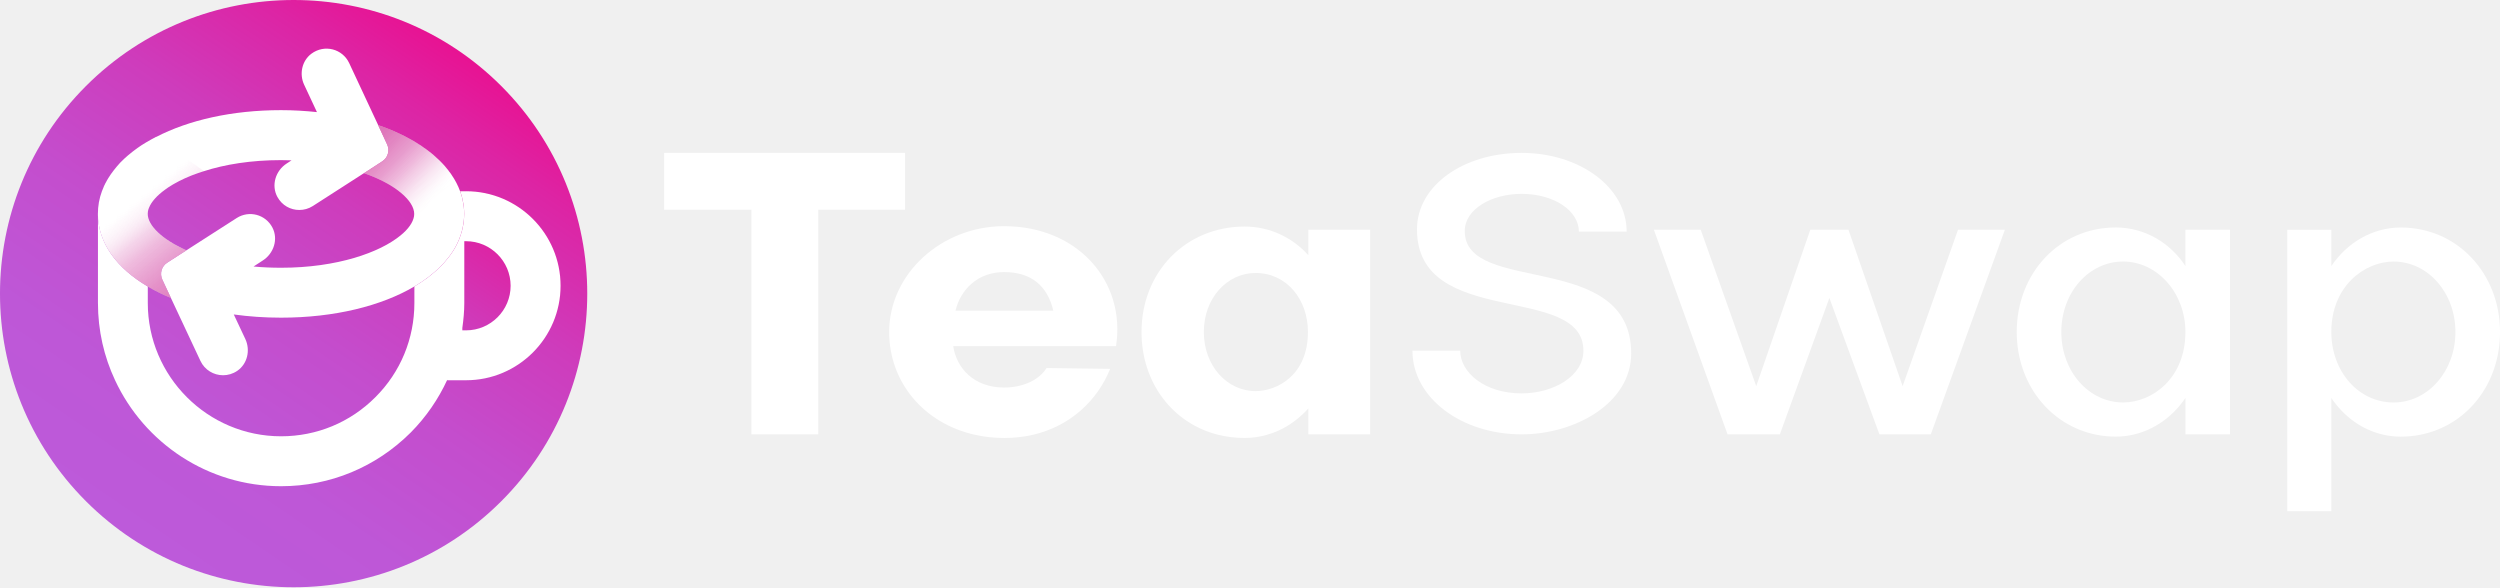
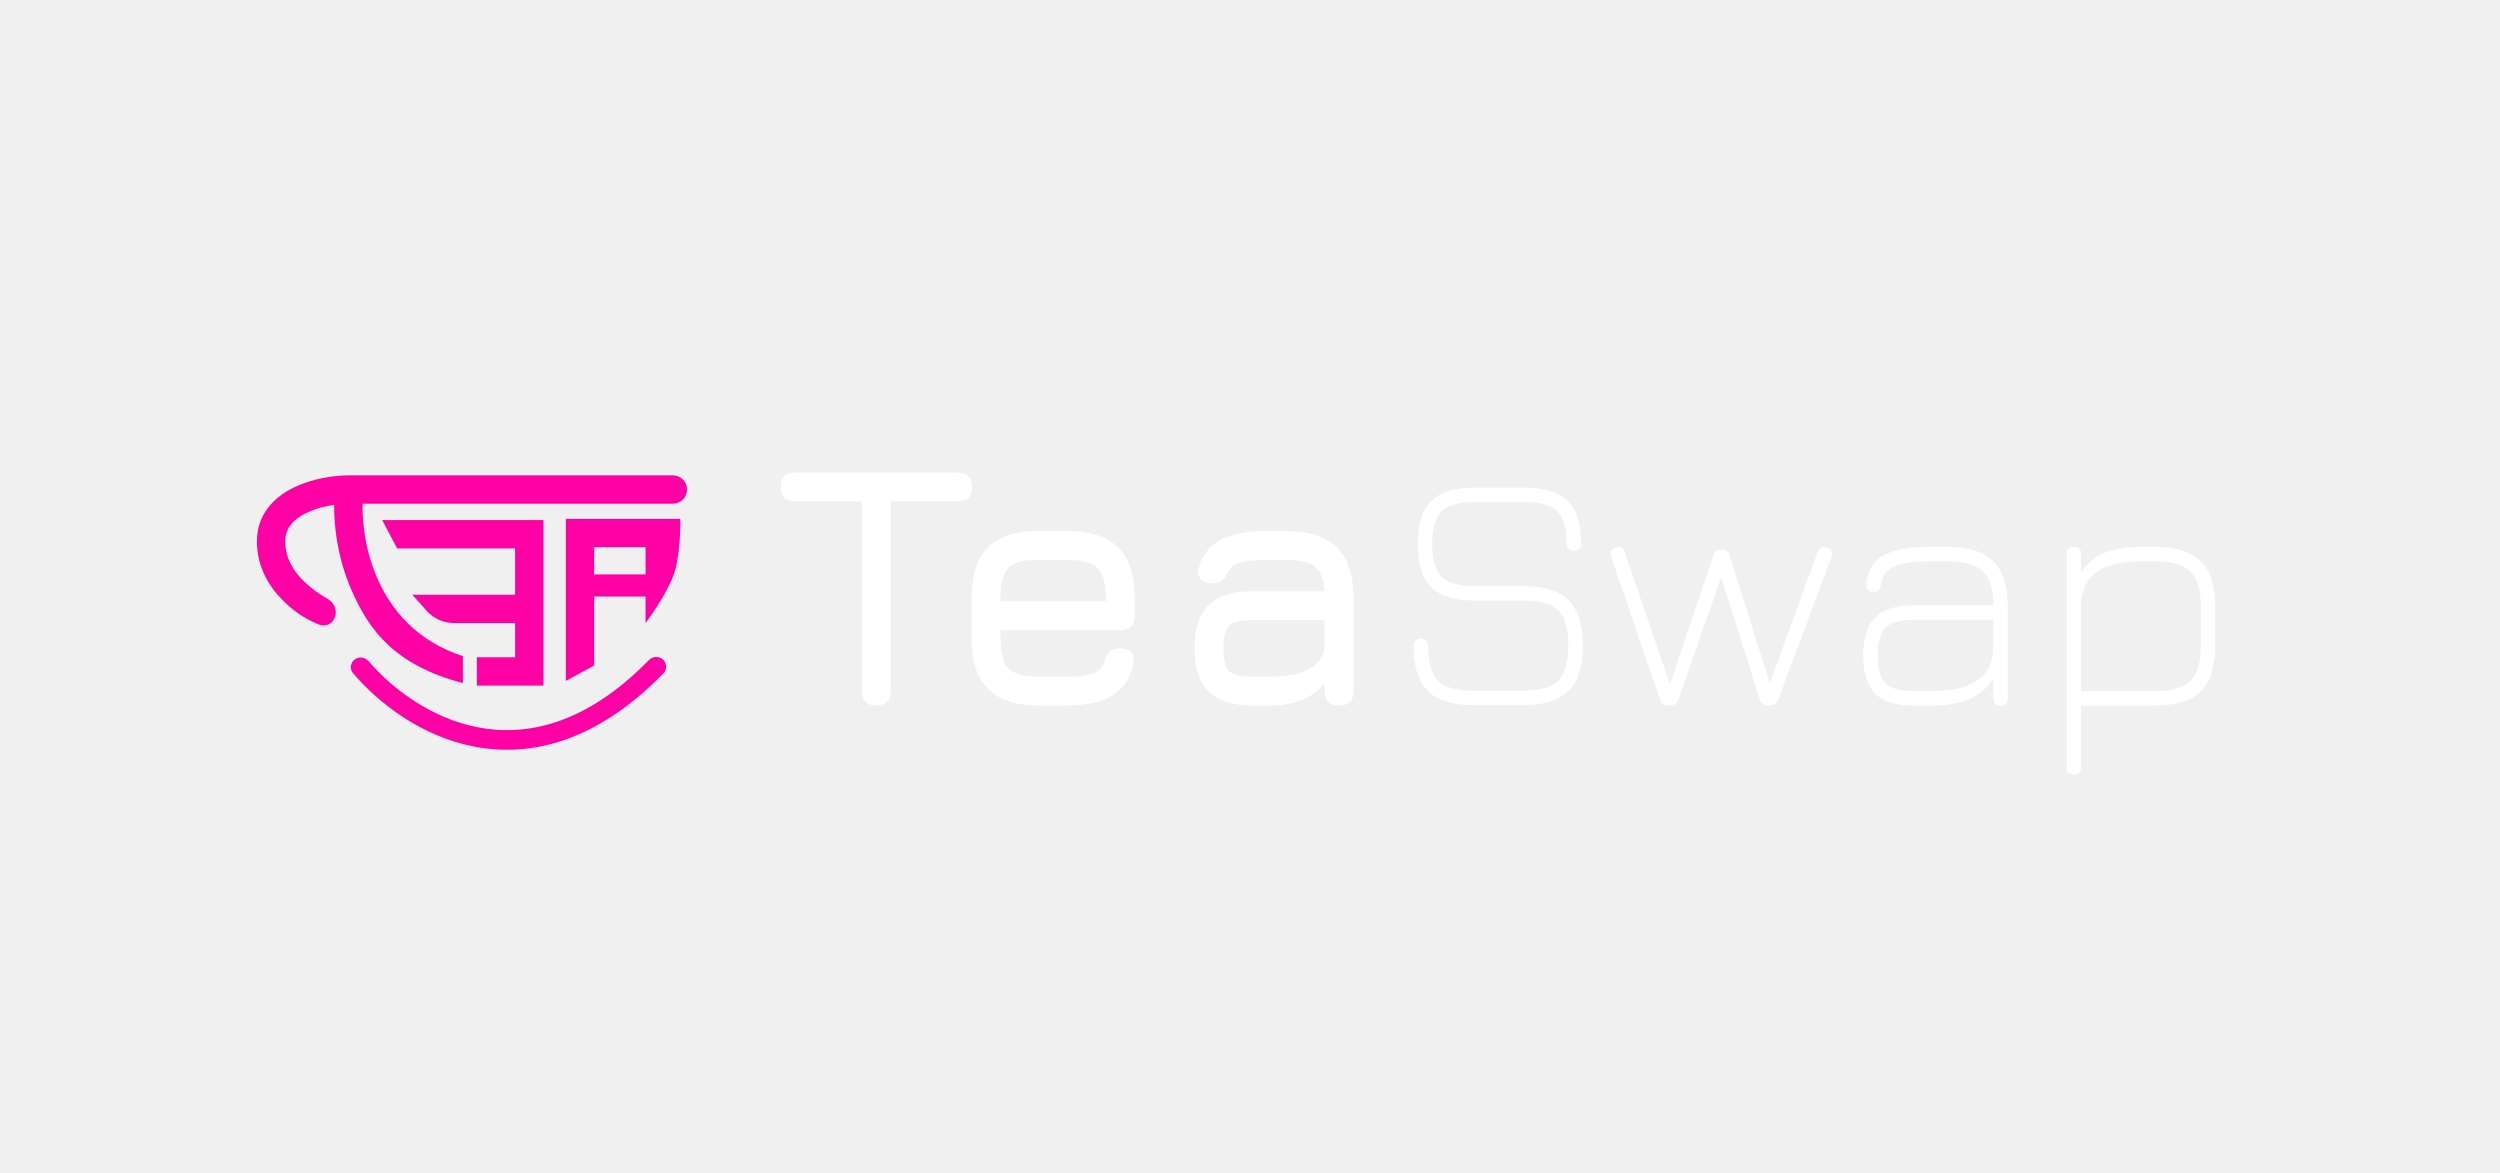
- <svg xmlns="http://www.w3.org/2000/svg" viewBox="0 0 1273.11 299.06">
+ <svg xmlns="http://www.w3.org/2000/svg" width="1017" height="477" viewBox="0 0 1017 477" fill="none">
+   <g clip-path="url(#clip0_65_1772)">
+     <path fill-rule="evenodd" clip-rule="evenodd" d="M230.179 211.068L276.766 211.067C276.766 211.067 276.969 224.41 274.507 232.429C271.738 241.445 262.617 253.45 262.617 253.45V222.601H241.712V270.712L230.179 276.999L230.179 211.068Z" fill="#FF00A4" />
+     <path d="M238.851 238.171H264.667" stroke="#FF00A4" stroke-width="9" />
+     <path fill-rule="evenodd" clip-rule="evenodd" d="M141.311 193.374H273.734C276.919 193.374 279.5 195.956 279.5 199.141V199.141C279.5 202.326 276.919 204.908 273.734 204.908H141.396C136.742 204.981 129.87 206.043 124.4 208.762C119.045 211.424 115.984 215.076 116.042 220.401C116.112 226.811 119.112 232.019 123.267 236.115C126.462 239.264 129.805 241.716 132.63 243.205C134.185 244.024 135.525 245.27 136.167 246.905V246.905C137.888 251.294 134.113 255.801 129.734 254.057C123.391 251.53 118.971 248.075 115.171 244.329C109.523 238.761 104.621 230.812 104.509 220.526C104.386 209.156 111.647 202.222 119.266 198.434C126.756 194.711 135.49 193.458 141.269 193.375L141.311 193.374Z" fill="#FF00A4" />
+     <path fill-rule="evenodd" clip-rule="evenodd" d="M143.15 240.412C136.354 225.151 135.225 209.22 136.298 198.992L147.768 200.195C146.874 208.72 147.832 222.574 153.686 235.721C159.462 248.693 169.943 260.898 188.295 266.932V277.889C159.963 270.411 150.024 255.849 143.15 240.412Z" fill="#FF00A4" />
+     <path fill-rule="evenodd" clip-rule="evenodd" d="M155.459 211.562H221.07V278.899H193.98V267.365H209.537V223.095H161.542L155.459 211.562Z" fill="#FF00A4" />
+     <path fill-rule="evenodd" clip-rule="evenodd" d="M167.707 241.928H213.283V253.461H184.717C180.442 253.461 176.37 251.637 173.524 248.448L167.707 241.928Z" fill="#FF00A4" />
+     <path fill-rule="evenodd" clip-rule="evenodd" d="M192.771 303.687C171.267 299.491 153.937 285.991 143.606 273.834C142.178 272.154 142.515 269.645 144.263 268.301V268.301C146.011 266.958 148.509 267.29 149.945 268.963C159.446 280.034 175.187 292.121 194.301 295.85C214.162 299.726 238.403 294.723 264.007 268.488C265.547 266.91 268.072 266.804 269.691 268.301V268.301C271.309 269.799 271.41 272.331 269.872 273.911C242.613 301.913 215.697 308.161 192.771 303.687Z" fill="#FF00A4" />
+     <path d="M356.48 287C354.52 287 353.05 286.51 352.07 285.53C351.09 284.55 350.6 283.08 350.6 281.12V203.98H323.44C321.48 203.98 320.01 203.49 319.03 202.51C318.05 201.53 317.56 200.06 317.56 198.1C317.56 196.14 318.05 194.67 319.03 193.69C320.01 192.71 321.48 192.22 323.44 192.22H389.52C391.48 192.22 392.95 192.71 393.93 193.69C394.91 194.67 395.4 196.14 395.4 198.1C395.4 200.06 394.91 201.53 393.93 202.51C392.95 203.49 391.48 203.98 389.52 203.98H362.36V281.12C362.36 282.987 361.847 284.433 360.82 285.46C359.84 286.487 358.393 287 356.48 287ZM407.007 256.34V259.7C407.007 265.72 408.104 269.827 410.297 272.02C412.49 274.167 416.62 275.24 422.687 275.24H434.167C438.927 275.24 442.45 274.797 444.737 273.91C447.024 273.023 448.54 271.46 449.287 269.22C449.8 267.447 450.5 266.093 451.387 265.16C452.32 264.227 453.72 263.76 455.587 263.76C457.547 263.76 459.04 264.273 460.067 265.3C461.094 266.327 461.42 267.82 461.047 269.78C460.02 275.567 457.267 279.883 452.787 282.73C448.307 285.577 442.1 287 434.167 287H422.687C413.4 287 406.494 284.76 401.967 280.28C397.487 275.8 395.247 268.94 395.247 259.7V243.46C395.247 233.987 397.487 227.033 401.967 222.6C406.494 218.12 413.4 215.927 422.687 216.02H434.167C443.5 216.02 450.407 218.26 454.887 222.74C459.367 227.173 461.607 234.08 461.607 243.46V250.46C461.607 254.38 459.647 256.34 455.727 256.34H407.007ZM422.687 227.78C416.62 227.687 412.49 228.737 410.297 230.93C408.104 233.123 407.007 237.3 407.007 243.46V244.58H449.847V243.46C449.847 237.347 448.75 233.217 446.557 231.07C444.41 228.877 440.28 227.78 434.167 227.78H422.687ZM509.177 287C501.337 287 495.504 285.087 491.677 281.26C487.851 277.433 485.937 271.6 485.937 263.76C485.937 255.92 487.827 250.087 491.607 246.26C495.434 242.433 501.291 240.52 509.177 240.52H538.787C538.507 235.62 537.224 232.283 534.937 230.51C532.651 228.69 528.731 227.78 523.177 227.78H515.057C510.391 227.78 506.914 228.107 504.627 228.76C502.341 229.367 500.731 230.487 499.797 232.12C498.957 234.08 498.094 235.433 497.207 236.18C496.321 236.927 494.991 237.3 493.217 237.3C491.257 237.3 489.717 236.763 488.597 235.69C487.477 234.57 487.151 233.1 487.617 231.28C489.017 226.007 491.934 222.157 496.367 219.73C500.847 217.257 507.077 216.02 515.057 216.02H523.177C532.511 216.02 539.417 218.26 543.897 222.74C548.377 227.22 550.617 234.127 550.617 243.46V281.12C550.617 285.04 548.657 287 544.737 287C540.817 287 538.857 285.04 538.857 281.12V277.97C533.864 283.99 526.584 287 517.017 287H509.177ZM509.177 275.24H517.017C520.471 275.24 523.714 274.937 526.747 274.33C529.781 273.677 532.371 272.51 534.517 270.83C536.711 269.15 538.157 266.747 538.857 263.62V252.28H509.177C504.557 252.28 501.477 253.05 499.937 254.59C498.444 256.13 497.697 259.187 497.697 263.76C497.697 268.38 498.444 271.46 499.937 273C501.477 274.493 504.557 275.24 509.177 275.24ZM599.392 286.86C590.945 286.86 584.762 284.923 580.842 281.05C576.969 277.177 575.032 271.04 575.032 262.64C575.032 261.8 575.312 261.1 575.872 260.54C576.432 259.98 577.132 259.7 577.972 259.7C578.812 259.7 579.512 259.98 580.072 260.54C580.632 261.1 580.912 261.8 580.912 262.64C580.912 269.407 582.265 274.167 584.972 276.92C587.725 279.627 592.532 280.98 599.392 280.98H619.552C626.412 280.98 631.195 279.627 633.902 276.92C636.655 274.167 638.032 269.407 638.032 262.64C638.032 255.827 636.655 251.067 633.902 248.36C631.195 245.653 626.412 244.3 619.552 244.3H599.812C591.785 244.3 585.929 242.48 582.242 238.84C578.555 235.153 576.712 229.32 576.712 221.34C576.712 213.36 578.532 207.55 582.172 203.91C585.859 200.223 591.692 198.38 599.672 198.38H620.252C628.232 198.38 634.042 200.2 637.682 203.84C641.369 207.48 643.212 213.267 643.212 221.2C643.212 222.04 642.932 222.74 642.372 223.3C641.812 223.86 641.112 224.14 640.272 224.14C639.432 224.14 638.732 223.86 638.172 223.3C637.612 222.74 637.332 222.04 637.332 221.2C637.332 214.947 636.049 210.56 633.482 208.04C630.962 205.52 626.552 204.26 620.252 204.26H599.672C593.372 204.26 588.939 205.543 586.372 208.11C583.852 210.63 582.592 215.04 582.592 221.34C582.592 227.64 583.875 232.073 586.442 234.64C589.009 237.16 593.465 238.42 599.812 238.42H619.552C628.045 238.42 634.229 240.357 638.102 244.23C641.975 248.103 643.912 254.24 643.912 262.64C643.912 271.04 641.975 277.177 638.102 281.05C634.229 284.923 628.045 286.86 619.552 286.86H599.392ZM678.956 287C677.042 287 675.829 286.207 675.316 284.62L655.436 226.52C654.782 224.56 655.389 223.3 657.256 222.74C659.076 222.18 660.289 222.787 660.896 224.56L681.196 283.78H677.556L697.016 225.96C697.529 224.373 698.649 223.58 700.376 223.58C702.009 223.58 703.082 224.373 703.596 225.96L721.796 283.78H717.876L739.436 224.56C740.182 222.647 741.442 222.04 743.216 222.74C745.082 223.44 745.689 224.7 745.036 226.52L723.336 284.62C722.729 286.207 721.516 287 719.696 287C717.642 287 716.382 286.207 715.916 284.62L699.536 232.82H700.866L682.736 284.62C682.409 285.647 681.896 286.3 681.196 286.58C680.496 286.86 679.749 287 678.956 287ZM778.262 287C771.215 287 766.058 285.39 762.792 282.17C759.572 278.903 757.962 273.747 757.962 266.7C757.962 259.607 759.595 254.427 762.862 251.16C766.128 247.893 771.262 246.26 778.262 246.26H810.882C810.835 239.68 809.412 235.06 806.612 232.4C803.812 229.693 799.028 228.34 792.262 228.34H784.142C777.795 228.34 773.175 229.087 770.282 230.58C767.388 232.027 765.662 234.5 765.102 238C764.962 238.887 764.658 239.587 764.192 240.1C763.772 240.567 763.095 240.8 762.162 240.8C761.182 240.8 760.435 240.543 759.922 240.03C759.408 239.47 759.175 238.7 759.222 237.72C759.595 232.4 761.835 228.527 765.942 226.1C770.095 223.673 776.162 222.46 784.142 222.46H792.262C800.802 222.46 807.008 224.42 810.882 228.34C814.802 232.213 816.762 238.42 816.762 246.96V284.06C816.762 286.02 815.782 287 813.822 287C811.862 287 810.882 286.02 810.882 284.06V275.8C806.588 283.267 798.328 287 786.102 287H778.262ZM778.262 281.12H786.102C791.002 281.12 795.225 280.56 798.772 279.44C802.365 278.32 805.188 276.547 807.242 274.12C809.342 271.693 810.555 268.52 810.882 264.6V252.14H778.262C772.895 252.14 769.138 253.213 766.992 255.36C764.892 257.46 763.842 261.24 763.842 266.7C763.842 272.067 764.892 275.823 766.992 277.97C769.138 280.07 772.895 281.12 778.262 281.12ZM843.649 315C841.689 315 840.709 314.02 840.709 312.06V225.4C840.709 223.44 841.689 222.46 843.649 222.46C845.609 222.46 846.589 223.44 846.589 225.4V233.1C848.549 229.6 851.513 226.963 855.479 225.19C859.493 223.37 864.789 222.46 871.369 222.46H876.689C885.229 222.46 891.436 224.42 895.309 228.34C899.229 232.213 901.189 238.42 901.189 246.96V262.5C901.189 271.04 899.229 277.27 895.309 281.19C891.436 285.063 885.229 287 876.689 287H846.589V312.06C846.589 314.02 845.609 315 843.649 315ZM846.589 281.12H876.689C883.549 281.12 888.356 279.743 891.109 276.99C893.909 274.19 895.309 269.36 895.309 262.5V246.96C895.309 240.1 893.909 235.293 891.109 232.54C888.356 229.74 883.549 228.34 876.689 228.34H871.369C863.389 228.34 857.439 229.67 853.519 232.33C849.599 234.943 847.289 238.98 846.589 244.44V281.12Z" fill="white" />
+   </g>
  <defs>
-     <style>
-       .cls-1 {
-         fill: url(#linear-gradient);
-       }
- 
-       .cls-2 {
-         fill: #fff;
-       }
- 
-       .cls-3 {
-         fill: url(#linear-gradient-3);
-       }
- 
-       .cls-3, .cls-4 {
-         mix-blend-mode: multiply;
-         opacity: .7;
-       }
- 
-       .cls-4 {
-         fill: url(#linear-gradient-4);
-       }
- 
-       .cls-5 {
-         fill: url(#linear-gradient-2);
-       }
- 
-       .cls-6 {
-         isolation: isolate;
-       }
-     </style>
-     <linearGradient id="linear-gradient" x1="253.13" y1="-2.3" x2="46.84" y2="300.03" gradientTransform="translate(149.53 -61.94) rotate(45)" gradientUnits="userSpaceOnUse">
-       <stop offset="0" stop-color="#f40080" />
-       <stop offset=".02" stop-color="#f00585" />
-       <stop offset=".19" stop-color="#dd24a4" />
-       <stop offset=".36" stop-color="#ce3cbc" />
-       <stop offset=".54" stop-color="#c44dcd" />
-       <stop offset=".73" stop-color="#be57d7" />
-       <stop offset=".97" stop-color="#bc5bdb" />
-     </linearGradient>
-     <linearGradient id="linear-gradient-2" x1="224.85" y1="50.8" x2="85.7" y2="254.73" gradientUnits="userSpaceOnUse">
-       <stop offset="0" stop-color="#f40080" />
-       <stop offset=".02" stop-color="#f00585" />
-       <stop offset=".19" stop-color="#dd24a4" />
-       <stop offset=".36" stop-color="#ce3cbc" />
-       <stop offset=".54" stop-color="#c44dcd" />
-       <stop offset=".73" stop-color="#be57d7" />
-       <stop offset=".97" stop-color="#bc5bdb" />
-       <stop offset=".97" stop-color="#9d56e4" />
-       <stop offset=".98" stop-color="#7f52ee" />
-       <stop offset=".98" stop-color="#674ff5" />
-       <stop offset=".99" stop-color="#574cfa" />
-       <stop offset=".99" stop-color="#4d4bfe" />
-       <stop offset="1" stop-color="#4a4bff" />
-     </linearGradient>
-     <linearGradient id="linear-gradient-3" x1="253.39" y1="139.6" x2="173.47" y2="61.23" gradientUnits="userSpaceOnUse">
-       <stop offset=".43" stop-color="#fff" stop-opacity="0" />
-       <stop offset=".45" stop-color="#fbf0f7" stop-opacity=".07" />
-       <stop offset=".51" stop-color="#f0bfde" stop-opacity=".32" />
-       <stop offset=".57" stop-color="#e695c9" stop-opacity=".53" />
-       <stop offset=".63" stop-color="#de72b8" stop-opacity=".7" />
-       <stop offset=".69" stop-color="#d758ab" stop-opacity=".83" />
-       <stop offset=".76" stop-color="#d345a1" stop-opacity=".92" />
-       <stop offset=".82" stop-color="#d0399b" stop-opacity=".98" />
-       <stop offset=".88" stop-color="#d0369a" />
-     </linearGradient>
-     <linearGradient id="linear-gradient-4" x1="18.74" y1="33.11" x2="132.8" y2="172.78" gradientUnits="userSpaceOnUse">
-       <stop offset=".47" stop-color="#fff" stop-opacity="0" />
-       <stop offset=".49" stop-color="#f6daec" stop-opacity=".18" />
-       <stop offset=".53" stop-color="#ecb3d9" stop-opacity=".38" />
-       <stop offset=".56" stop-color="#e492c9" stop-opacity=".54" />
-       <stop offset=".6" stop-color="#de75bb" stop-opacity=".69" />
-       <stop offset=".65" stop-color="#d85eaf" stop-opacity=".8" />
-       <stop offset=".7" stop-color="#d44ca6" stop-opacity=".89" />
-       <stop offset=".76" stop-color="#d140a0" stop-opacity=".95" />
-       <stop offset=".84" stop-color="#cf399d" stop-opacity=".99" />
-       <stop offset="1" stop-color="#cf379c" />
-     </linearGradient>
+     <clipPath id="clip0_65_1772">
+       <rect width="1017" height="477" fill="white" />
+     </clipPath>
  </defs>
-   <g class="cls-6">
-     <g id="Layer_1" data-name="Layer 1">
-       <g>
-         <g>
-           <path class="cls-2" d="m338.2,77.86v28.95h44.45v114.38h34.05v-114.38h44.19v-28.95h-122.68Z" />
-           <path class="cls-2" d="m511.38,115.17c-31.94,0-58.58,24.27-58.58,53.91,0,25.48,17.6,46.5,43.66,52.33,4.68,1.05,9.72,1.63,14.92,1.63s10.09-.58,14.66-1.63c19.39-4.52,32.94-17.81,39.3-33.57l-32.42-.42c-3.47,5.78-11.61,9.93-21.54,9.93-15.76,0-24.33-10.19-25.96-21.07h82.91c5.1-32.89-19.44-61.1-56.95-61.1Zm-24.8,43.03c2.57-10.61,11.14-19.65,24.8-19.65s22.01,6.94,25.01,19.65h-49.81Z" />
-           <path class="cls-2" d="m666.27,117v12.98c-7.88-8.83-19.44-14.61-32.42-14.61-30.11,0-52.54,23.17-52.54,53.7,0,25.8,15.81,46.5,38.98,52.33,4.26,1.05,8.83,1.63,13.56,1.63,3.94,0,7.78-.58,11.4-1.63,8.25-2.31,15.39-7.15,21.02-13.4v13.19h31.47v-104.19h-31.47Zm-26.85,82.17c-14.61,0-26.38-12.93-26.38-30.11s11.77-30.05,26.38-30.05c15.76,0,26.64,13.4,26.64,30.05,0,22.22-15.97,30.11-26.64,30.11Z" />
-           <path class="cls-2" d="m745.92,117.69c0-11.35,13.87-18.97,28.95-18.97,16.45,0,29.16,8.56,29.16,19.23h24.33c0-22.49-23.85-40.09-53.49-40.09s-53.28,16.66-53.28,38.93c0,50.91,84.75,27.06,84.75,61.79,0,12.98-15.29,21.75-31.47,21.75-18.76,0-31.26-10.61-31.26-21.75h-24.33c0,24.06,25.01,42.61,55.59,42.61,27.32,0,55.8-15.97,55.8-41.19,0-53.07-84.75-29.42-84.75-62.31Z" />
-           <path class="cls-2" d="m997.11,117l-28.21,79.65-27.58-79.65h-19.44l-27.53,79.65-28.27-79.65h-23.85l37.51,104.19h26.64l25.22-69.46,25.48,69.46h26.17l37.72-104.19h-23.85Z" />
-           <path class="cls-2" d="m1112.91,117v18.49c-7.67-11.77-20.65-19.65-35.46-19.65-28.69,0-50.44,23.17-50.44,53.22,0,26.38,16.92,47.65,40.61,52.33,3.15.63,6.46.95,9.83.95,2.94,0,5.83-.32,8.67-.95,10.98-2.42,20.49-9.35,26.8-18.76v18.55h22.7v-104.19h-22.7Zm-31.73,87.95c-17.39,0-31.47-15.71-31.47-35.89s14.08-35.88,31.47-35.88,31.73,15.97,31.73,35.88c0,23.64-16.92,35.89-31.73,35.89Z" />
-           <path class="cls-2" d="m1222.62,115.85c-14.55,0-27.53,7.88-35.41,19.65v-18.49h-22.43v143.33h22.43v-57.69c6.3,9.4,15.66,16.34,26.69,18.76,2.78.63,5.73.95,8.72.95,3.36,0,6.67-.32,9.83-.95,23.75-4.62,40.67-25.8,40.67-52.33,0-29.84-21.75-53.22-50.49-53.22Zm-3.68,89.11c-18.07,0-31.73-15.97-31.73-35.89,0-23.59,17.13-35.88,31.73-35.88,17.34,0,31.47,15.76,31.47,35.88s-14.13,35.89-31.47,35.89Z" />
-         </g>
-         <g>
-           <circle class="cls-1" cx="149.53" cy="149.53" r="149.53" transform="translate(-61.94 149.53) rotate(-45)" />
-           <g>
-             <path class="cls-5" d="m237.31,193.67h-9.56v-.26c-4.52,9.83-10.77,18.97-18.65,26.9-17.65,17.6-41.03,27.32-65.99,27.32-37.41,0-69.72-22.12-84.54-53.96-5.62-11.98-8.72-25.27-8.72-39.35v-45.39c0,14.71,9.51,27.64,25.38,36.99v8.41c0,37.41,30.47,67.88,67.88,67.88,18.13,0,35.2-7.04,48.02-19.91,12.82-12.77,19.86-29.84,19.86-47.97v-8.41c1.26-.74,2.42-1.47,3.57-2.26,1.05-.68,2-1.37,2.94-2.05.58-.47,1.16-.89,1.73-1.37.79-.63,1.58-1.31,2.36-1.94.1-.11.21-.16.26-.26.74-.63,1.42-1.26,2.05-1.94,1.63-1.52,3.05-3.15,4.31-4.78.37-.47.74-.89,1.05-1.37.16-.21.26-.37.42-.58,1.68-2.36,3.05-4.89,4.1-7.46.32-.79.58-1.52.84-2.31.26-.84.53-1.68.74-2.52.16-.63.32-1.31.42-2.05.16-.63.21-1.26.32-1.89.16-1.37.26-2.78.26-4.2,0-1.21-.05-2.47-.21-3.63-.1-1.05-.26-2.1-.53-3.1-.05-.37-.11-.74-.21-1.1-.11-.58-.26-1.1-.47-1.68-.16-.63-.37-1.31-.63-1.94v-.05h2.99c26.53,0,48.13,21.59,48.13,48.13s-21.59,48.13-48.13,48.13Z" />
-             <g>
-               <path class="cls-2" d="m237.33,97.41h-2.99v.05c.26.63.47,1.31.63,1.94.21.58.37,1.1.47,1.68.11.37.16.74.21,1.1.26,1,.42,2.05.53,3.1.16,1.16.21,2.42.21,3.63,0,1.42-.11,2.84-.26,4.2-.11.63-.16,1.26-.32,1.89-.11.74-.26,1.42-.42,2.05-.21.84-.47,1.68-.74,2.52-.26.79-.53,1.52-.84,2.31-1.05,2.57-2.42,5.1-4.1,7.46-.16.21-.26.37-.42.58-.32.47-.68.89-1.05,1.37-1.26,1.63-2.68,3.26-4.31,4.78-.63.68-1.31,1.31-2.05,1.94-.05.11-.16.16-.26.26-.79.63-1.58,1.31-2.36,1.94-.58.47-1.16.89-1.73,1.37-.95.68-1.89,1.37-2.94,2.05-1.16.79-2.31,1.52-3.57,2.26v8.41c0,18.13-7.04,35.2-19.86,47.97-12.82,12.87-29.9,19.91-48.02,19.91-37.41,0-67.88-30.47-67.88-67.88v-8.41c-15.87-9.35-25.38-22.28-25.38-36.99v45.39c0,14.08,3.1,27.37,8.72,39.35,14.82,31.84,47.13,53.96,84.54,53.96,24.96,0,48.34-9.72,65.99-27.32,7.88-7.93,14.13-17.08,18.65-26.9v.26h9.56c26.53,0,48.13-21.59,48.13-48.13s-21.59-48.13-48.13-48.13Zm0,70.82h-1.89v-1.21c.58-4.15,1-8.41,1-12.72v-31.47h.89c12.5,0,22.7,10.19,22.7,22.7s-10.19,22.7-22.7,22.7Z" />
-               <path class="cls-2" d="m236.36,108.92c0,1.42-.11,2.84-.26,4.2-.11.63-.16,1.26-.32,1.89-.11.74-.26,1.42-.42,2.05-.21.84-.47,1.68-.74,2.52-.26.79-.53,1.52-.84,2.31-1.05,2.57-2.42,5.1-4.1,7.46-.16.21-.26.37-.42.58-.32.47-.68.89-1.05,1.37-1.26,1.63-2.68,3.26-4.31,4.78-.63.68-1.31,1.31-2.05,1.94-.05.11-.16.16-.26.26-.79.63-1.58,1.31-2.36,1.94-.58.47-1.16.89-1.73,1.37-.95.68-1.89,1.37-2.94,2.05-1.16.79-2.31,1.52-3.57,2.26-16.76,9.88-40.61,15.87-67.88,15.87-8.41,0-16.45-.58-24.06-1.63l5.88,12.5c2.68,5.73,1.05,12.72-4.15,16.24-2.26,1.52-4.73,2.21-7.2,2.21-4.73,0-9.35-2.68-11.51-7.3l-15.03-32.05-4.36-9.3c-1.47-3.15-.42-6.88,2.52-8.72l9.72-6.25,25.64-16.45c6.25-3.99,14.66-1.89,18.18,4.89,3.05,5.88.68,13.19-4.94,16.76l-4.68,3.05c4.41.42,9.09.63,13.98.63,28.79,0,50.39-7.88,60.79-16.39,4.05-3.26,6.41-6.67,6.94-9.77.05-.42.1-.84.1-1.26,0-6.57-9.3-15.03-25.53-20.75l9.25-5.99c2.89-1.84,3.94-5.57,2.47-8.67l-4.57-9.83c2.89,1,5.67,2.05,8.3,3.21,1,.42,2.05.89,2.99,1.37,1.21.53,2.36,1.1,3.47,1.73,2.26,1.16,4.41,2.42,6.46,3.78.63.37,1.26.79,1.84,1.26.89.58,1.79,1.21,2.63,1.89.89.63,1.79,1.37,2.57,2.05,2.15,1.84,4.1,3.73,5.83,5.73.63.74,1.26,1.47,1.84,2.26.05.05.11.11.11.21.53.58.95,1.21,1.37,1.84,1.84,2.68,3.31,5.52,4.36,8.41v.05c.26.63.47,1.31.63,1.94.21.58.37,1.1.47,1.68.1.37.16.74.21,1.1.26,1,.42,2.05.53,3.1.16,1.16.21,2.42.21,3.63Z" />
-               <path class="cls-2" d="m194.65,82.18l-9.25,5.99h-.05l-26.06,16.76c-2.15,1.37-4.52,2-6.88,2-4.47,0-8.77-2.31-11.14-6.62-3.26-5.94-.95-13.45,4.78-17.08l2.42-1.58c-1.73-.05-3.57-.11-5.36-.11-15.34,0-28.63,2.21-39.25,5.62-1.05.32-2.05.63-3.05,1-.11.05-.21.05-.26.1-1.1.37-2.15.74-3.15,1.16-4.57,1.84-8.51,3.89-11.77,6.04-.53.37-1,.68-1.47,1.05-4.31,3.1-7.15,6.36-8.3,9.35-.16.32-.21.58-.32.84-.11.37-.16.68-.21,1-.05.42-.1.79-.1,1.21,0,5.78,7.09,12.92,19.7,18.55l-9.72,6.25c-2.94,1.84-3.99,5.57-2.52,8.72l4.36,9.3c-4.26-1.73-8.2-3.68-11.82-5.83-15.87-9.35-25.38-22.28-25.38-36.99,0-3.94.68-7.83,2.05-11.51.26-.68.53-1.37.84-2.05.16-.47.37-.95.63-1.37.11-.37.32-.68.53-1.05.37-.68.74-1.42,1.21-2.15.42-.68.89-1.42,1.37-2.1.47-.68,1-1.37,1.52-2.05s1.05-1.37,1.63-2c.53-.63,1.05-1.21,1.58-1.79.68-.68,1.42-1.42,2.15-2.1.63-.53,1.21-1.05,1.84-1.63,1.52-1.26,3.1-2.52,4.78-3.73,1.42-1,2.94-2,4.47-2.89.84-.47,1.63-.95,2.47-1.42.84-.47,1.68-.95,2.52-1.37l.07.05c16.44-8.53,38.54-13.66,63.61-13.66,6.3,0,12.4.37,18.28,1l-6.51-13.92c-2.57-5.46-1.16-12.19,3.68-15.81,6.73-4.99,15.87-2.42,19.23,4.73l14.76,31.58,4.57,9.83c1.47,3.1.42,6.83-2.47,8.67Z" />
-               <path class="cls-3" d="m236.36,108.92c0,1.42-.11,2.84-.26,4.2-.11.63-.16,1.26-.32,1.89-.11.74-.26,1.42-.42,2.05-.21.84-.47,1.68-.74,2.52-.26.79-.53,1.52-.84,2.31-1.05,2.57-2.42,5.1-4.1,7.46l-25.8-9.4c4.05-3.26,6.41-6.67,6.94-9.77.05-.42.1-.84.1-1.26,0-6.57-9.3-15.03-25.53-20.75l9.25-5.99c2.89-1.84,3.94-5.57,2.47-8.67l-4.57-9.83c2.89,1,5.67,2.05,8.3,3.21,1,.42,2.05.89,2.99,1.37,1.21.53,2.36,1.1,3.47,1.73,2.26,1.16,4.41,2.42,6.46,3.78.63.37,1.26.79,1.84,1.26.89.58,1.79,1.21,2.63,1.89.89.63,1.79,1.37,2.57,2.05,2.15,1.84,4.1,3.73,5.83,5.73.63.74,1.26,1.47,1.84,2.26.05.05.11.11.11.21.53.58.95,1.21,1.37,1.84,1.84,2.68,3.31,5.52,4.36,8.41v.05c.26.63.47,1.31.63,1.94.21.58.37,1.1.47,1.68.1.37.16.74.21,1.1.26,1,.42,2.05.53,3.1.16,1.16.21,2.42.21,3.63Z" />
-               <path class="cls-4" d="m103.86,87.17c-1.05.32-2.05.63-3.05,1-.11.05-.21.05-.26.1-1.1.37-2.1.79-3.15,1.16-4.57,1.84-8.51,3.89-11.77,6.04-.53.37-1,.68-1.47,1.05-4.31,3.1-7.15,6.36-8.3,9.35-.16.32-.21.58-.32.84-.11.37-.16.68-.21,1-.05.42-.1.84-.1,1.21,0,5.78,7.09,12.92,19.7,18.55l-9.72,6.25c-2.94,1.84-3.99,5.57-2.52,8.72l4.36,9.3c-4.26-1.73-8.2-3.68-11.82-5.83-15.87-9.35-25.38-22.28-25.38-36.99,0-3.94.68-7.83,2.05-11.51.26-.68.53-1.37.84-2.05.16-.47.37-.95.63-1.37.11-.37.32-.68.53-1.05.37-.68.74-1.42,1.21-2.15.42-.68.89-1.42,1.37-2.1.47-.68,1-1.37,1.52-2.05s1.05-1.37,1.63-2c.53-.63,1.05-1.21,1.58-1.79.68-.68,1.42-1.42,2.15-2.1.63-.53,1.21-1.05,1.84-1.63,1.52-1.26,3.1-2.52,4.78-3.73,1.42-1,2.94-2,4.47-2.89.84-.47,1.63-.95,2.47-1.42.84-.47,1.68-.95,2.52-1.37l24.43,17.44Z" />
-             </g>
-           </g>
-         </g>
-       </g>
-     </g>
-   </g>
</svg>
